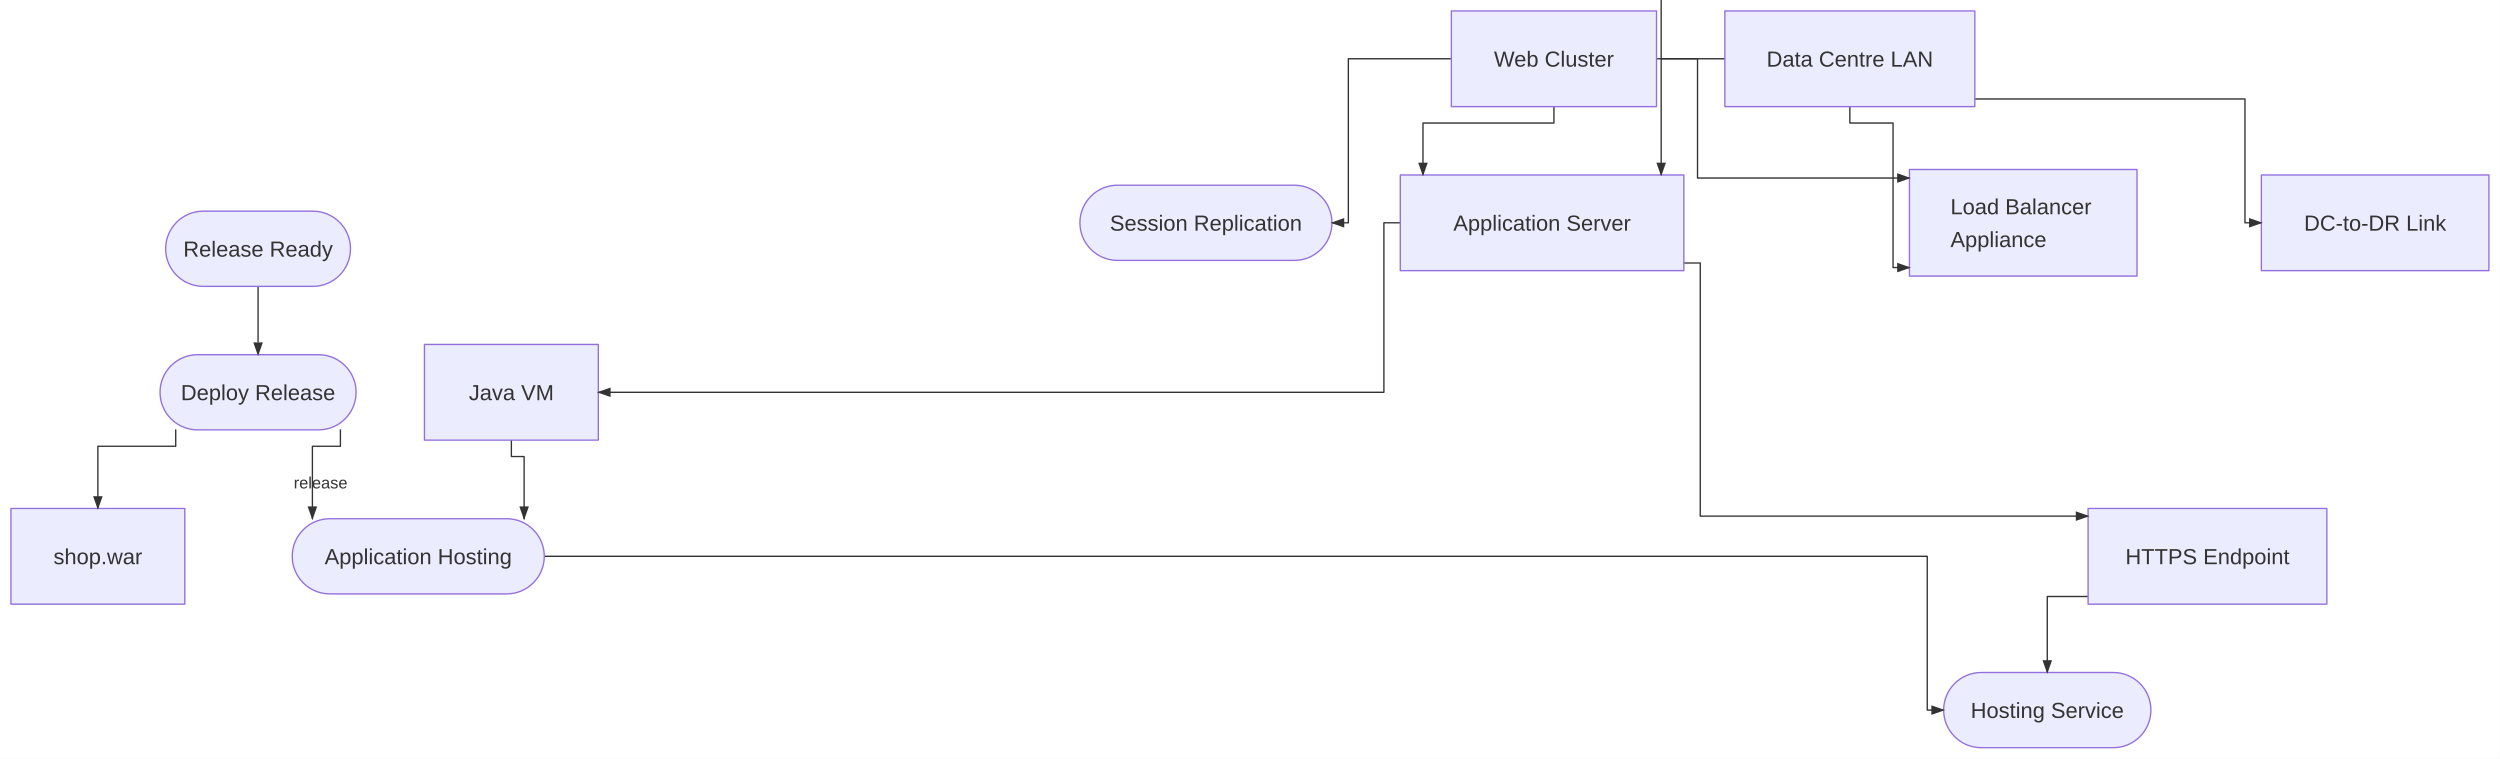
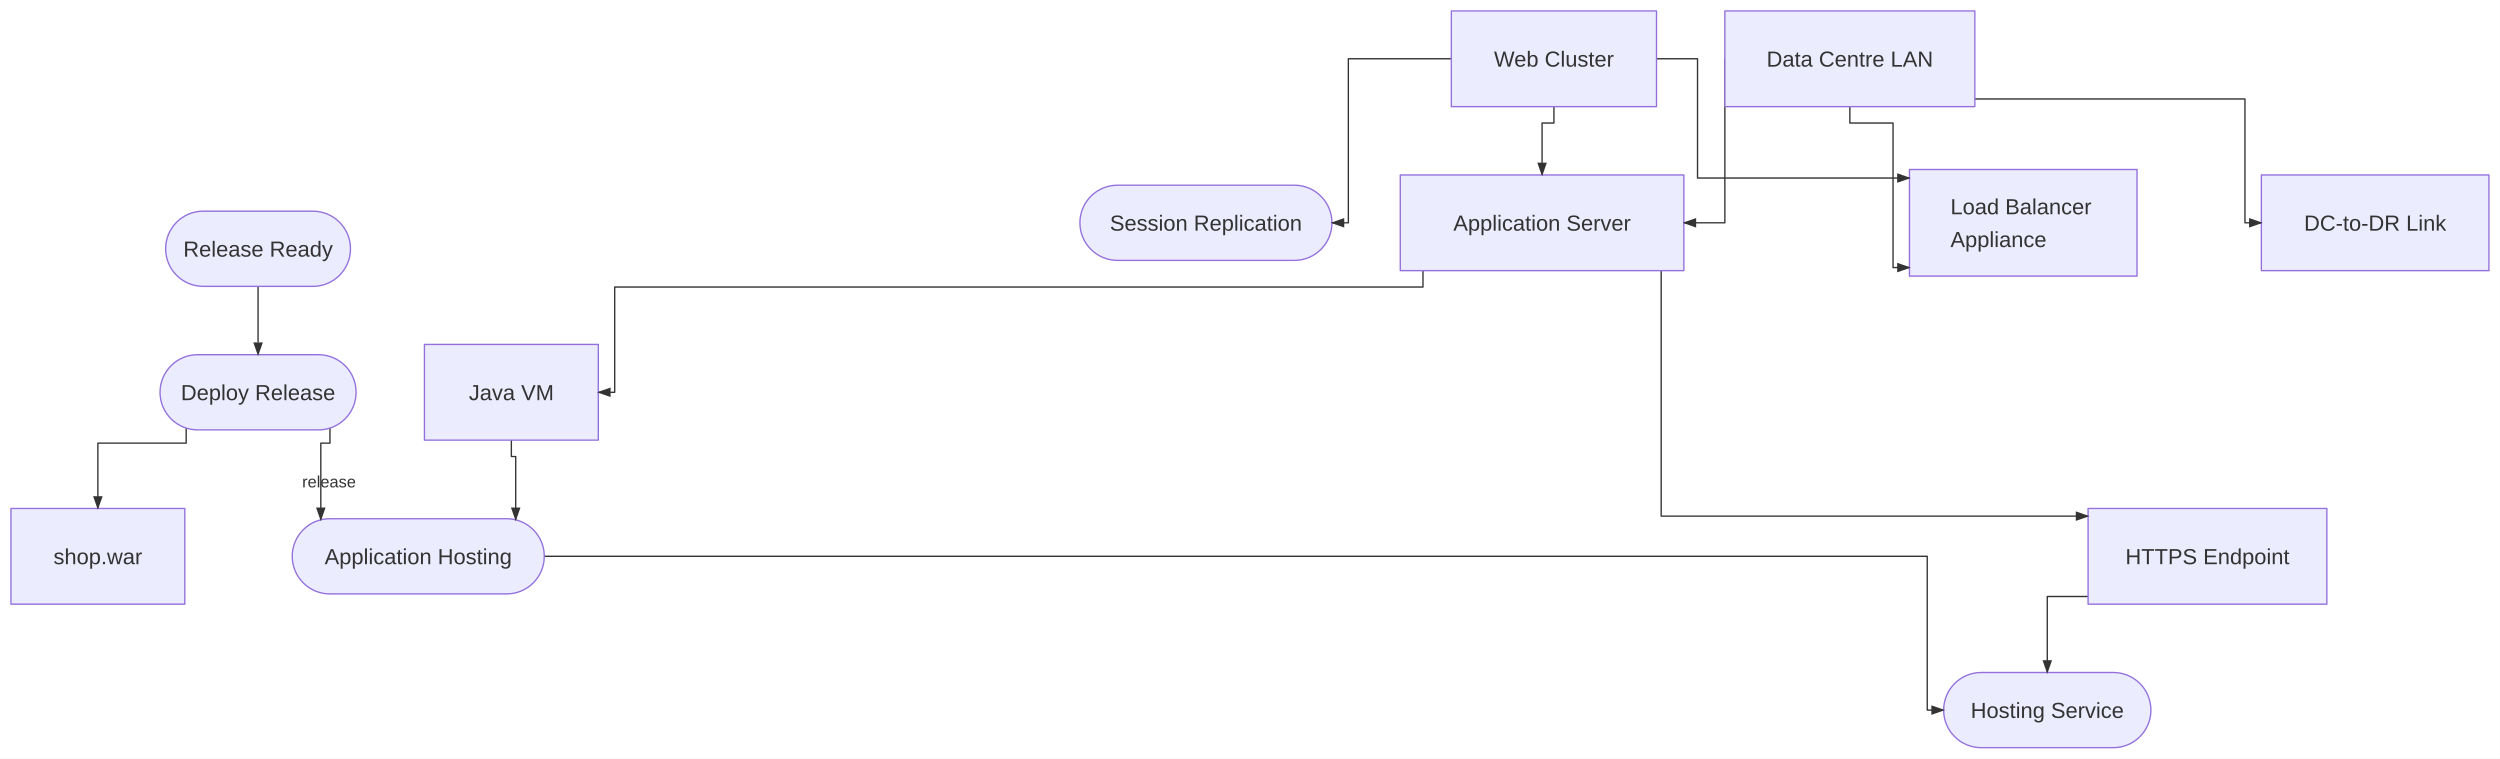
<svg xmlns="http://www.w3.org/2000/svg" width="1829" height="555" viewBox="0 0 1829 555">
  <rect x="0" y="0" width="1828.903" height="555" fill="white" />
-   <path d="M1136.852,78L1136.852,90L1041.05,90L1041.05,128" fill="none" stroke="#333333" stroke-width="1" stroke-linejoin="round" stroke-linecap="round" data-edge-source="webCluster" data-edge-target="appServer" />
+   <path d="M1136.852,78L1136.852,90L1128.182,90L1128.182,128" fill="none" stroke="#333333" stroke-width="1" stroke-linejoin="round" stroke-linecap="round" data-edge-source="webCluster" data-edge-target="appServer" />
  <path d="M1211.908,43L1241.91,43L1241.91,130.24L1396.95,130.24" fill="none" stroke="#333333" stroke-width="1" stroke-linejoin="round" stroke-linecap="round" data-edge-source="webCluster" data-edge-target="lbAppliance" />
  <path d="M1061.796,43L986.454,43L986.454,163L974.454,163" fill="none" stroke="#333333" stroke-width="1" stroke-linejoin="round" stroke-linecap="round" data-edge-source="webCluster" data-edge-target="replicate" />
-   <path d="M1024.454,163L1012.454,163L1012.454,287L437.718,287" fill="none" stroke="#333333" stroke-width="1" stroke-linejoin="round" stroke-linecap="round" data-edge-source="appServer" data-edge-target="jvm" />
-   <path d="M1231.91,192.4L1243.91,192.4L1243.91,377.6L1527.644,377.6" fill="none" stroke="#333333" stroke-width="1" stroke-linejoin="round" stroke-linecap="round" data-edge-source="appServer" data-edge-target="httpsPort" />
-   <path d="M374.118,322L374.118,334L383.445,334L383.445,379.5" fill="none" stroke="#333333" stroke-width="1" stroke-linejoin="round" stroke-linecap="round" data-edge-source="jvm" data-edge-target="hosting" />
+   <path d="M1041.05,198L1041.05,210L449.718,210L449.718,287L437.718,287" fill="none" stroke="#333333" stroke-width="1" stroke-linejoin="round" stroke-linecap="round" data-edge-source="appServer" data-edge-target="jvm" />
+   <path d="M1215.314,198L1215.314,377.6L1527.644,377.6" fill="none" stroke="#333333" stroke-width="1" stroke-linejoin="round" stroke-linecap="round" data-edge-source="appServer" data-edge-target="httpsPort" />
+   <path d="M374.118,322L374.118,334L377.291,334L377.291,380.302" fill="none" stroke="#333333" stroke-width="1" stroke-linejoin="round" stroke-linecap="round" data-edge-source="jvm" data-edge-target="hosting" />
  <path d="M398.197,407L1409.974,407L1409.974,519.5L1421.974,519.5" fill="none" stroke="#333333" stroke-width="1" stroke-linejoin="round" stroke-linecap="round" data-edge-source="hosting" data-edge-target="hostingSvc" />
  <path d="M1527.644,436.4L1497.789,436.4L1497.789,492" fill="none" stroke="#333333" stroke-width="1" stroke-linejoin="round" stroke-linecap="round" data-edge-source="httpsPort" data-edge-target="hostingSvc" />
  <line x1="188.799" y1="209.5" x2="188.799" y2="250.5" stroke="#333333" stroke-width="1" stroke-linecap="butt" data-edge-source="releaseReady" data-edge-target="deploy" />
-   <path d="M128.555,314.5L128.555,326.5L71.6,326.5L71.6,372" fill="none" stroke="#333333" stroke-width="1" stroke-linejoin="round" stroke-linecap="round" data-edge-source="deploy" data-edge-target="shopWar" />
-   <path d="M249.043,314.5L249.043,326.5L228.551,326.5L228.551,379.5" fill="none" stroke="#333333" stroke-width="1" stroke-linejoin="round" stroke-linecap="round" data-edge-source="deploy" data-edge-target="hosting" />
-   <text x="234.551" y="357.32" text-anchor="middle" fill="#333333" font-family="&quot;trebuchet ms&quot;, verdana, arial, sans-serif" font-size="12" font-weight="normal">
-     <tspan x="234.551" dy="0">release</tspan>
+   <path d="M136.205,313.194L136.205,324.205L71.6,324.205L71.6,372" fill="none" stroke="#333333" stroke-width="1" stroke-linejoin="round" stroke-linecap="round" data-edge-source="deploy" data-edge-target="shopWar" />
+   <path d="M241.393,313.194L241.393,324.205L234.705,324.205L234.705,380.302" fill="none" stroke="#333333" stroke-width="1" stroke-linejoin="round" stroke-linecap="round" data-edge-source="deploy" data-edge-target="hosting" />
+   <text x="240.705" y="356.574" text-anchor="middle" fill="#333333" font-family="&quot;trebuchet ms&quot;, verdana, arial, sans-serif" font-size="12" font-weight="normal">
+     <tspan x="240.705" dy="0">release</tspan>
  </text>
-   <path d="M1261.908,43L1215.314,43L1215.314,-45L1215.314,128" fill="none" stroke="#333333" stroke-width="1" stroke-linejoin="round" stroke-linecap="round" data-edge-source="lan" data-edge-target="appServer" />
+   <path d="M1261.908,43L1261.908,163L1231.91,163" fill="none" stroke="#333333" stroke-width="1" stroke-linejoin="round" stroke-linecap="round" data-edge-source="lan" data-edge-target="appServer" />
  <path d="M1353.348,78L1353.348,90L1384.95,90L1384.95,195.76L1396.95,195.76" fill="none" stroke="#333333" stroke-width="1" stroke-linejoin="round" stroke-linecap="round" data-edge-source="lan" data-edge-target="lbAppliance" />
  <path d="M1444.788,72.4L1642.407,72.4L1642.407,163L1654.407,163" fill="none" stroke="#333333" stroke-width="1" stroke-linejoin="round" stroke-linecap="round" data-edge-source="lan" data-edge-target="dcLink" />
  <path d="M1261.91,8 H1444.79 V78 H1261.91 Z" fill="#ECECFF" stroke="#9370DB" stroke-width="1" stroke-linejoin="round" stroke-linecap="round" />
  <path d="M1061.8,8 H1211.91 V78 H1061.8 Z" fill="#ECECFF" stroke="#9370DB" stroke-width="1" stroke-linejoin="round" stroke-linecap="round" />
  <path d="M1024.45,128 H1231.91 V198 H1024.45 Z" fill="#ECECFF" stroke="#9370DB" stroke-width="1" stroke-linejoin="round" stroke-linecap="round" />
  <path d="M1654.41,128 H1820.9 V198 H1654.41 Z" fill="#ECECFF" stroke="#9370DB" stroke-width="1" stroke-linejoin="round" stroke-linecap="round" />
  <path d="M1396.95,124 H1563.45 V202 H1396.95 Z" fill="#ECECFF" stroke="#9370DB" stroke-width="1" stroke-linejoin="round" stroke-linecap="round" />
  <path d="M817.56,135.5 H946.95 A27.5,27.5 0 0 1 946.95,190.5 H817.56 A27.5,27.5 0 0 1 817.56,135.5 Z" fill="#ECECFF" stroke="#9370DB" stroke-width="1" stroke-linejoin="round" stroke-linecap="round" />
  <path d="M148.68,154.5 H228.92 A27.5,27.5 0 0 1 228.92,209.5 H148.68 A27.5,27.5 0 0 1 148.68,154.5 Z" fill="#ECECFF" stroke="#9370DB" stroke-width="1" stroke-linejoin="round" stroke-linecap="round" />
  <path d="M144.58,259.5 H233.02 A27.5,27.5 0 0 1 233.02,314.5 H144.58 A27.5,27.5 0 0 1 144.58,259.5 Z" fill="#ECECFF" stroke="#9370DB" stroke-width="1" stroke-linejoin="round" stroke-linecap="round" />
  <path d="M310.52,252 H437.72 V322 H310.52 Z" fill="#ECECFF" stroke="#9370DB" stroke-width="1" stroke-linejoin="round" stroke-linecap="round" />
  <path d="M241.3,379.5 H370.7 A27.5,27.5 0 0 1 370.7,434.5 H241.3 A27.5,27.5 0 0 1 241.3,379.5 Z" fill="#ECECFF" stroke="#9370DB" stroke-width="1" stroke-linejoin="round" stroke-linecap="round" />
  <path d="M1527.64,372 H1702.33 V442 H1527.64 Z" fill="#ECECFF" stroke="#9370DB" stroke-width="1" stroke-linejoin="round" stroke-linecap="round" />
  <path d="M8,372 H135.2 V442 H8 Z" fill="#ECECFF" stroke="#9370DB" stroke-width="1" stroke-linejoin="round" stroke-linecap="round" />
  <path d="M1449.47,492 H1546.1 A27.5,27.5 0 0 1 1546.1,547 H1449.47 A27.5,27.5 0 0 1 1449.47,492 Z" fill="#ECECFF" stroke="#9370DB" stroke-width="1" stroke-linejoin="round" stroke-linecap="round" />
-   <polygon points="1041.05,129 1037.55,119 1044.55,119" fill="#333333" stroke="none" />
+   <polygon points="1128.182,129 1124.682,119 1131.682,119" fill="#333333" stroke="none" />
  <polygon points="1397.95,130.24 1387.95,133.74 1387.95,126.74" fill="#333333" stroke="none" />
  <polygon points="973.454,163 983.454,159.5 983.454,166.5" fill="#333333" stroke="none" />
  <polygon points="436.718,287 446.718,283.5 446.718,290.5" fill="#333333" stroke="none" />
  <polygon points="1528.644,377.6 1518.644,381.1 1518.644,374.1" fill="#333333" stroke="none" />
-   <polygon points="383.445,380.5 379.945,370.5 386.945,370.5" fill="#333333" stroke="none" />
+   <polygon points="377.291,381.302 373.791,371.302 380.791,371.302" fill="#333333" stroke="none" />
  <polygon points="1422.974,519.5 1412.974,523 1412.974,516" fill="#333333" stroke="none" />
  <polygon points="1497.789,493 1494.289,483 1501.289,483" fill="#333333" stroke="none" />
  <polygon points="188.799,260.5 185.299,250.5 192.299,250.5" fill="#333333" stroke="none" />
  <polygon points="71.6,373 68.1,363 75.1,363" fill="#333333" stroke="none" />
-   <polygon points="228.551,380.5 225.051,370.5 232.051,370.5" fill="#333333" stroke="none" />
-   <polygon points="1215.314,129 1211.814,119 1218.814,119" fill="#333333" stroke="none" />
+   <polygon points="234.705,381.302 231.205,371.302 238.205,371.302" fill="#333333" stroke="none" />
+   <polygon points="1230.91,163 1240.91,159.5 1240.91,166.5" fill="#333333" stroke="none" />
  <polygon points="1397.95,195.76 1387.95,199.26 1387.95,192.26" fill="#333333" stroke="none" />
  <polygon points="1655.407,163 1645.407,166.5 1645.407,159.5" fill="#333333" stroke="none" />
  <text x="1353.348" y="48.76" text-anchor="middle" fill="#333" font-family="&quot;trebuchet ms&quot;, verdana, arial, sans-serif" font-size="16" font-weight="normal">Data Centre LAN</text>
  <text x="1136.852" y="48.76" text-anchor="middle" fill="#333" font-family="&quot;trebuchet ms&quot;, verdana, arial, sans-serif" font-size="16" font-weight="normal">Web Cluster</text>
  <text x="1128.182" y="168.76" text-anchor="middle" fill="#333" font-family="&quot;trebuchet ms&quot;, verdana, arial, sans-serif" font-size="16" font-weight="normal">Application Server</text>
  <text x="1737.655" y="168.76" text-anchor="middle" fill="#333" font-family="&quot;trebuchet ms&quot;, verdana, arial, sans-serif" font-size="16" font-weight="normal">DC-to-DR Link</text>
  <text y="156.76" text-anchor="start" fill="#333" font-family="&quot;trebuchet ms&quot;, verdana, arial, sans-serif" font-size="16" font-weight="normal">
    <tspan x="1426.95" dy="0">Load Balancer</tspan>
    <tspan x="1426.95" dy="24">Appliance</tspan>
  </text>
  <text x="882.255" y="168.76" text-anchor="middle" fill="#333" font-family="&quot;trebuchet ms&quot;, verdana, arial, sans-serif" font-size="16" font-weight="normal">Session Replication</text>
  <text x="188.799" y="187.76" text-anchor="middle" fill="#333" font-family="&quot;trebuchet ms&quot;, verdana, arial, sans-serif" font-size="16" font-weight="normal">Release Ready</text>
  <text x="188.799" y="292.76" text-anchor="middle" fill="#333" font-family="&quot;trebuchet ms&quot;, verdana, arial, sans-serif" font-size="16" font-weight="normal">Deploy Release</text>
  <text x="374.118" y="292.76" text-anchor="middle" fill="#333" font-family="&quot;trebuchet ms&quot;, verdana, arial, sans-serif" font-size="16" font-weight="normal">Java VM</text>
  <text x="305.998" y="412.76" text-anchor="middle" fill="#333" font-family="&quot;trebuchet ms&quot;, verdana, arial, sans-serif" font-size="16" font-weight="normal">Application Hosting</text>
  <text x="1614.988" y="412.76" text-anchor="middle" fill="#333" font-family="&quot;trebuchet ms&quot;, verdana, arial, sans-serif" font-size="16" font-weight="normal">HTTPS Endpoint</text>
  <text x="71.6" y="412.76" text-anchor="middle" fill="#333" font-family="&quot;trebuchet ms&quot;, verdana, arial, sans-serif" font-size="16" font-weight="normal">shop.war</text>
  <text x="1497.789" y="525.26" text-anchor="middle" fill="#333" font-family="&quot;trebuchet ms&quot;, verdana, arial, sans-serif" font-size="16" font-weight="normal">Hosting Service</text>
</svg>
